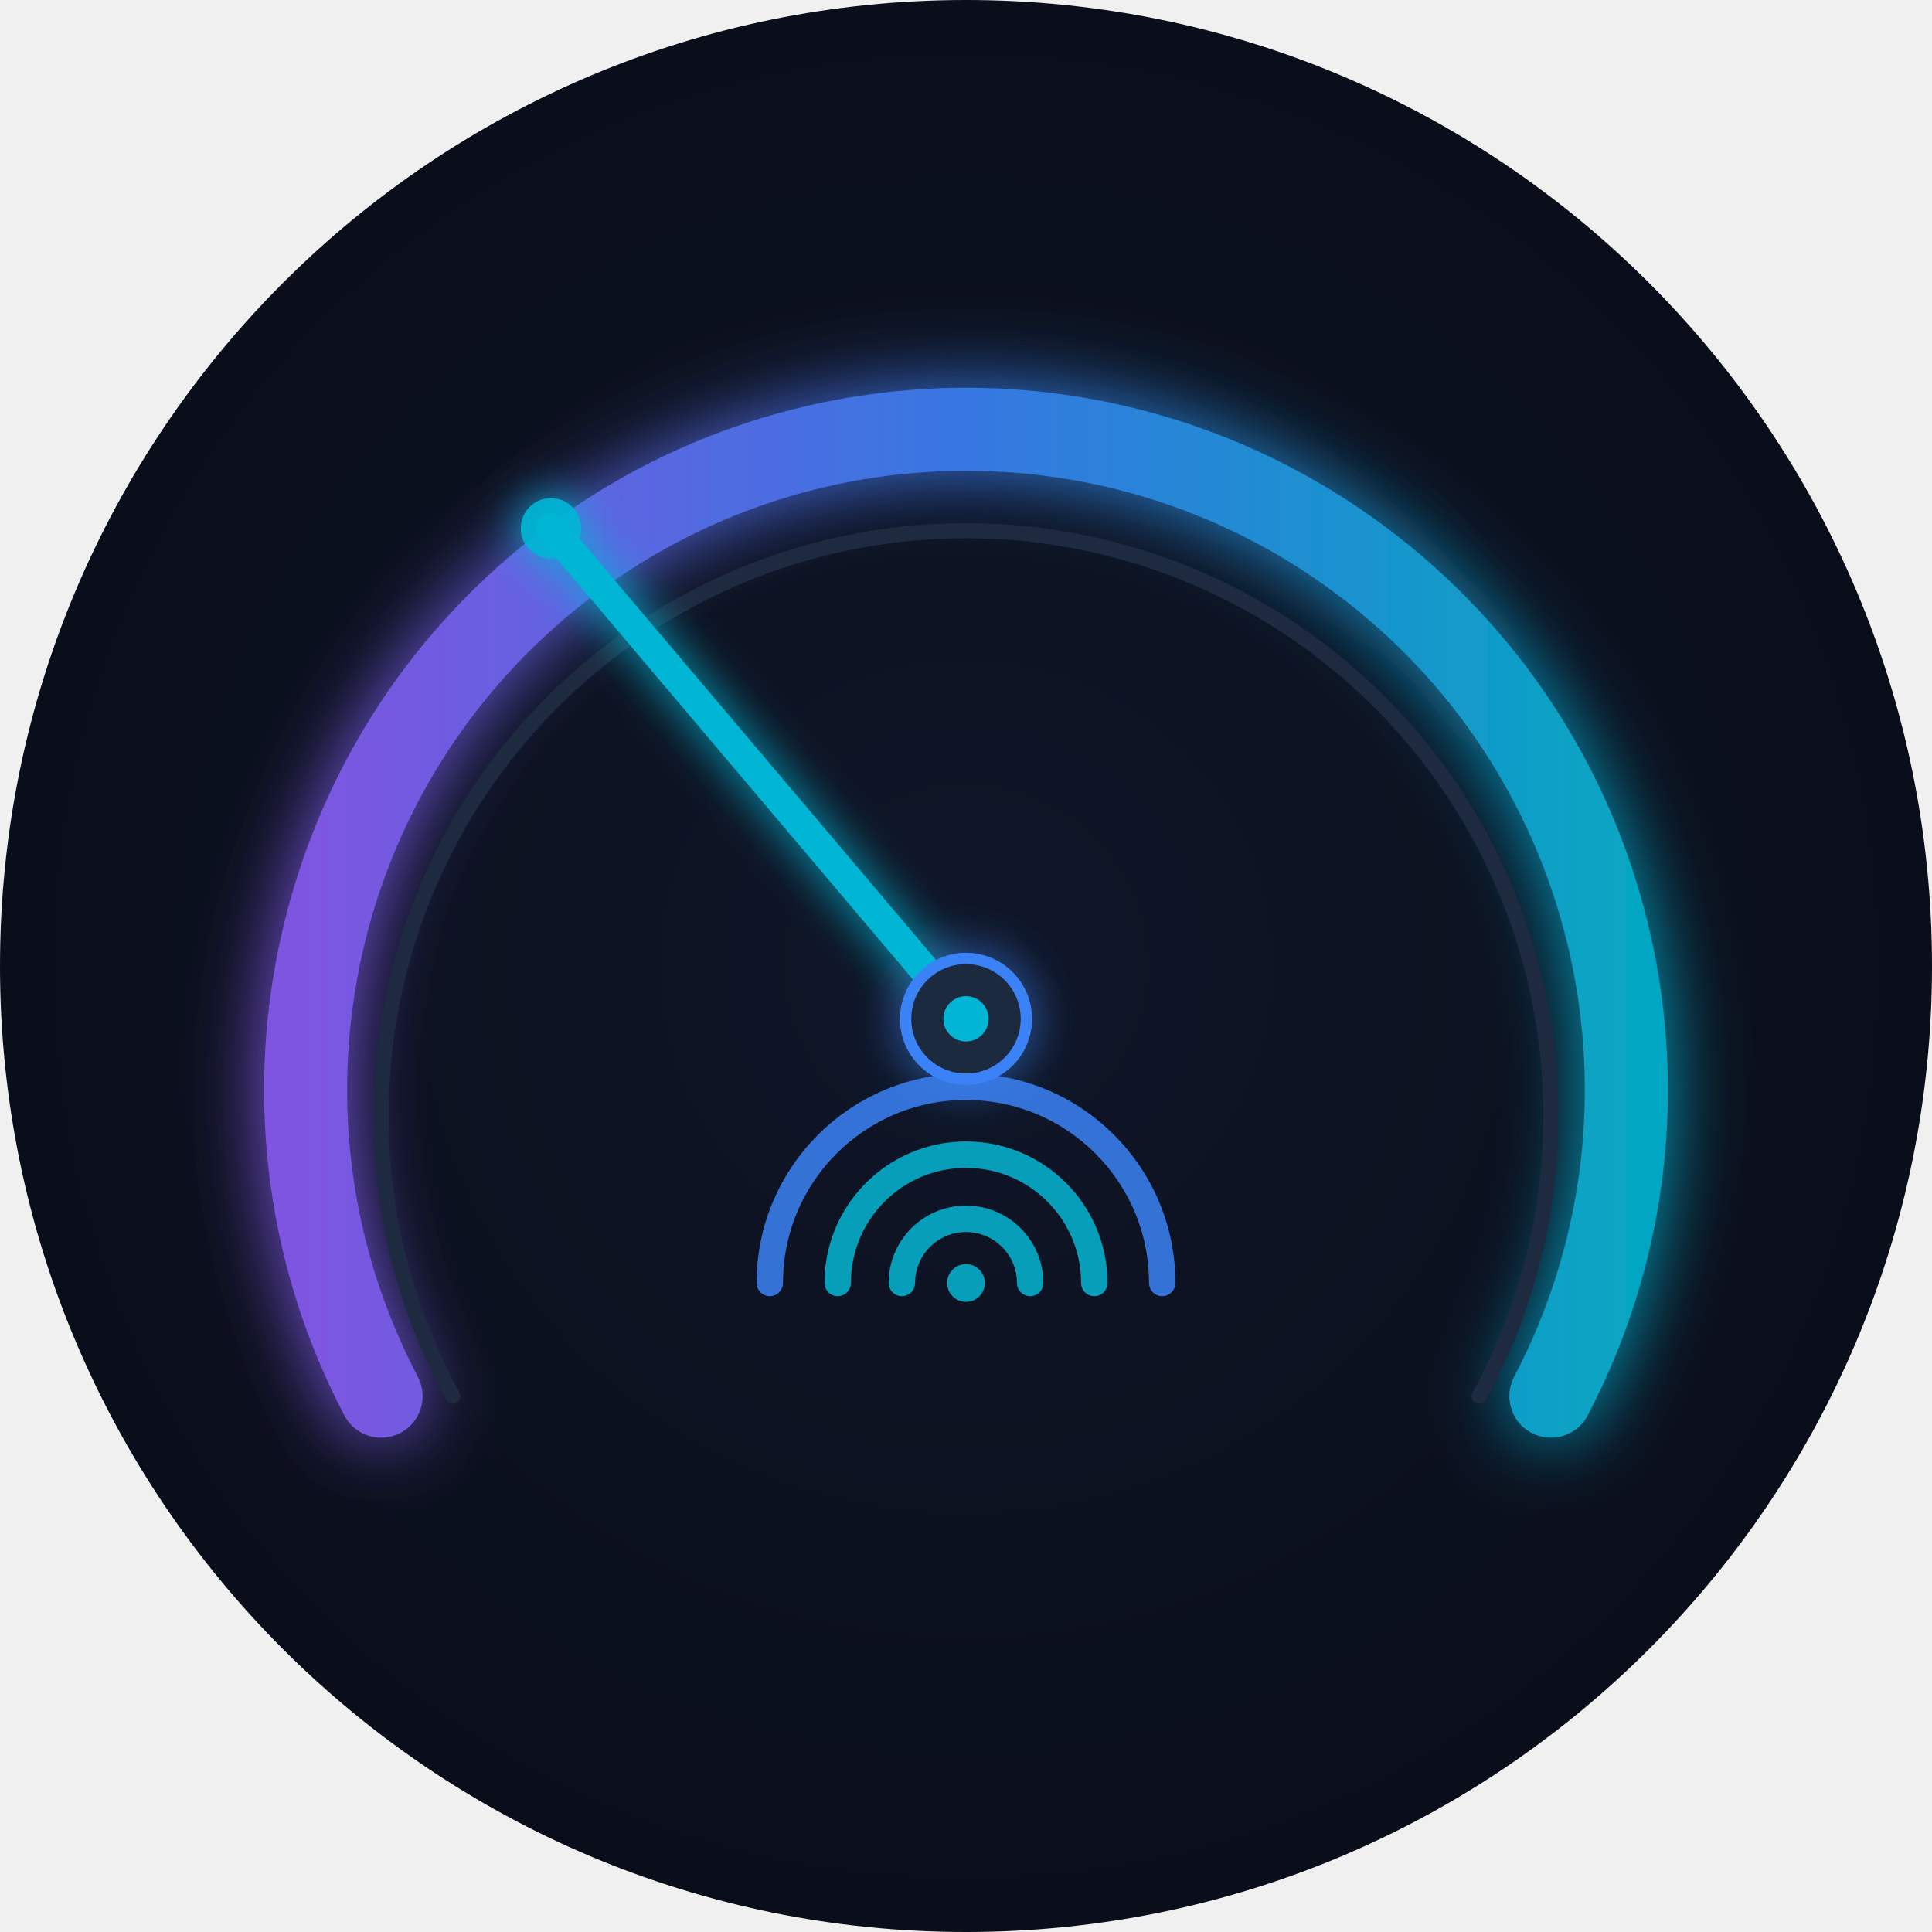
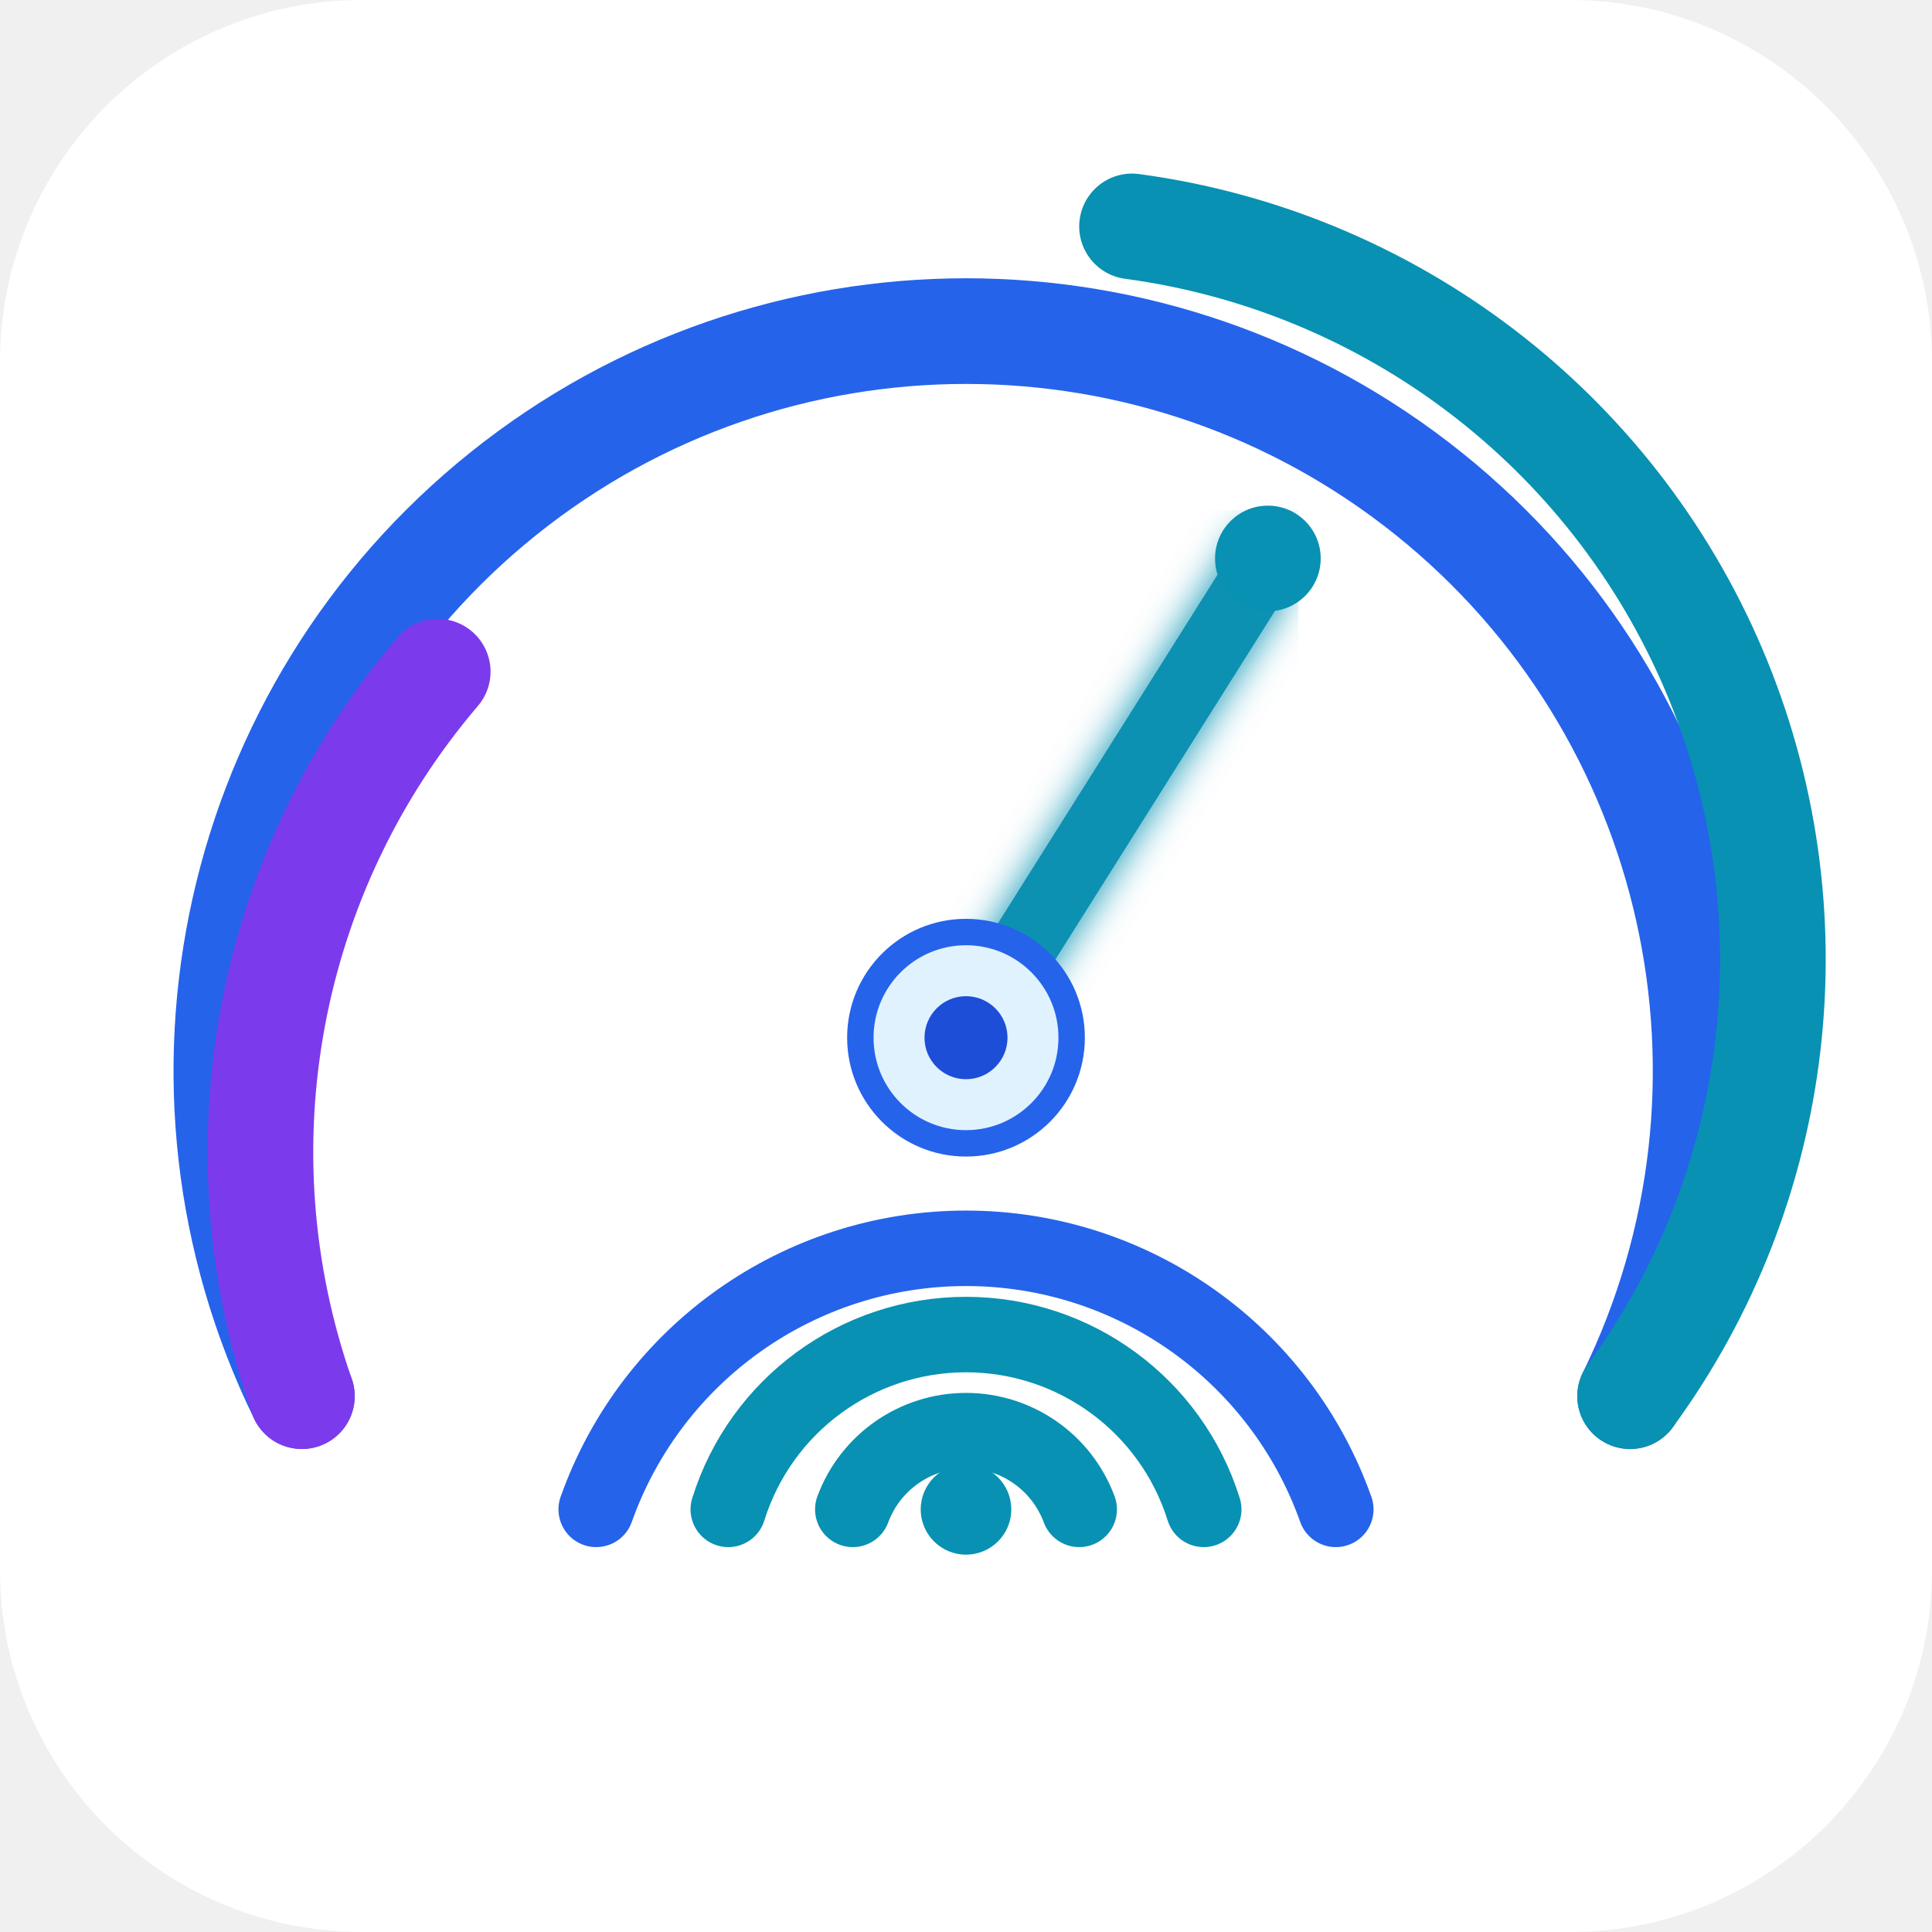
<svg xmlns="http://www.w3.org/2000/svg" viewBox="0 0 512 512">
  <defs>
-     <radialGradient id="bg" cx="50%" cy="50%" r="50%">
-       <stop offset="0%" stop-color="#0f1628" />
-       <stop offset="100%" stop-color="#0a0e1a" />
-     </radialGradient>
-     <linearGradient id="arcGrad" x1="0%" y1="0%" x2="100%" y2="0%">
-       <stop offset="0%" stop-color="#8b5cf6" />
-       <stop offset="50%" stop-color="#3b82f6" />
-       <stop offset="100%" stop-color="#06b6d4" />
-     </linearGradient>
-     <filter id="glow" x="-50%" y="-50%" width="200%" height="200%">
-       <feGaussianBlur stdDeviation="6" result="blur" />
-       <feMerge>
-         <feMergeNode in="blur" />
-         <feMergeNode in="SourceGraphic" />
-       </feMerge>
-     </filter>
-     <filter id="arcGlow" x="-20%" y="-20%" width="140%" height="140%">
-       <feGaussianBlur stdDeviation="10" result="blur" />
+     <filter id="glow">
+       <feGaussianBlur stdDeviation="5" result="blur" />
      <feMerge>
        <feMergeNode in="blur" />
        <feMergeNode in="SourceGraphic" />
      </feMerge>
    </filter>
  </defs>
-   <circle cx="256" cy="256" r="256" fill="url(#bg)" />
-   <path d="M 101 370 A 175 175 0 1 1 411 370" fill="none" stroke="url(#arcGrad)" stroke-width="22" stroke-linecap="round" filter="url(#arcGlow)" opacity="0.9" />
-   <path d="M 120 370 A 155 155 0 1 1 392 370" fill="none" stroke="#1e2a40" stroke-width="4" stroke-linecap="round" />
-   <g transform="translate(256,270)" filter="url(#glow)">
-     <line x1="0" y1="0" x2="-110" y2="-130" stroke="#06b6d4" stroke-width="8" stroke-linecap="round" />
-     <circle cx="-110" cy="-130" r="8" fill="#06b6d4" opacity="0.9" />
-     <circle cx="0" cy="0" r="16" fill="#1e2a40" stroke="#3b82f6" stroke-width="3" />
-     <circle cx="0" cy="0" r="6" fill="#06b6d4" />
-   </g>
-   <g transform="translate(256,340)" opacity="0.85">
-     <path d="M -52 0 A 52 52 0 0 1 52 0" fill="none" stroke="#3b82f6" stroke-width="7" stroke-linecap="round" />
-     <path d="M -34 0 A 34 34 0 0 1 34 0" fill="none" stroke="#06b6d4" stroke-width="7" stroke-linecap="round" />
-     <path d="M -17 0 A 17 17 0 0 1 17 0" fill="none" stroke="#06b6d4" stroke-width="7" stroke-linecap="round" />
-     <circle cx="0" cy="0" r="5" fill="#06b6d4" />
-   </g>
+   <rect width="512" height="512" rx="96" fill="#ffffff" />
+   <path d="M 80 370 A 196 196 0 1 1 432 370" fill="none" stroke="#2563eb" stroke-width="28" stroke-linecap="round" />
+   <path d="M 300 60 A 196 196 0 0 1 432 370" fill="none" stroke="#0891b2" stroke-width="28" stroke-linecap="round" />
+   <path d="M 80 370 A 196 196 0 0 1 116 178" fill="none" stroke="#7c3aed" stroke-width="28" stroke-linecap="round" />
+   <line x1="256" y1="275" x2="336" y2="148" stroke="#0891b2" stroke-width="18" stroke-linecap="round" filter="url(#glow)" />
+   <circle cx="336" cy="148" r="14" fill="#0891b2" />
+   <circle cx="256" cy="275" r="28" fill="#e0f2fe" stroke="#2563eb" stroke-width="7" />
+   <circle cx="256" cy="275" r="11" fill="#1d4ed8" />
+   <path d="M 158 400 A 104 104 0 0 1 354 400" fill="none" stroke="#2563eb" stroke-width="20" stroke-linecap="round" />
+   <path d="M 193 400 A 66 66 0 0 1 319 400" fill="none" stroke="#0891b2" stroke-width="20" stroke-linecap="round" />
+   <path d="M 226 400 A 32 32 0 0 1 286 400" fill="none" stroke="#0891b2" stroke-width="20" stroke-linecap="round" />
+   <circle cx="256" cy="400" r="12" fill="#0891b2" />
</svg>
